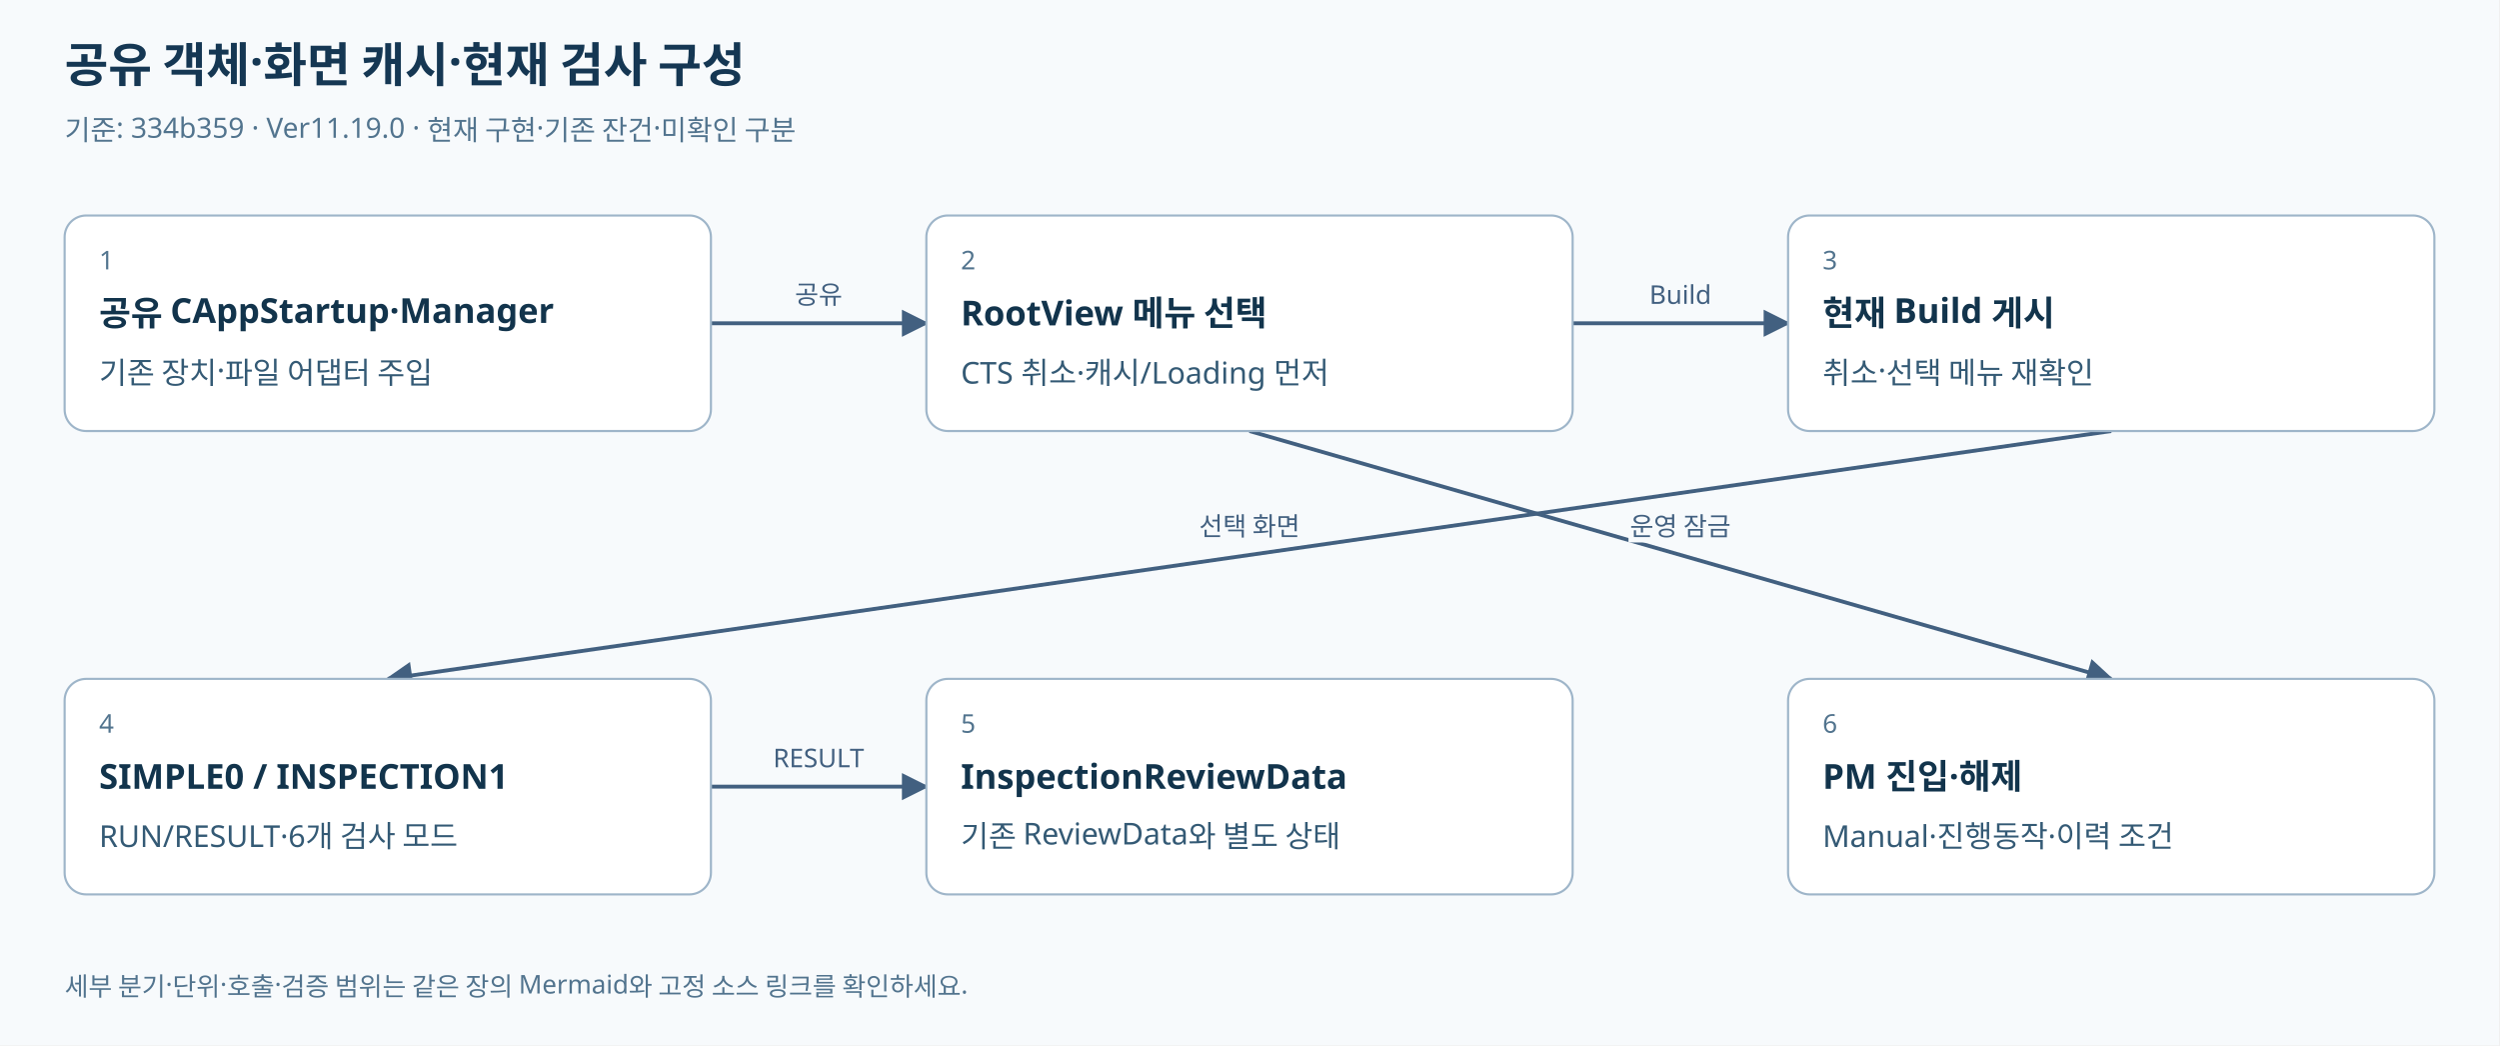
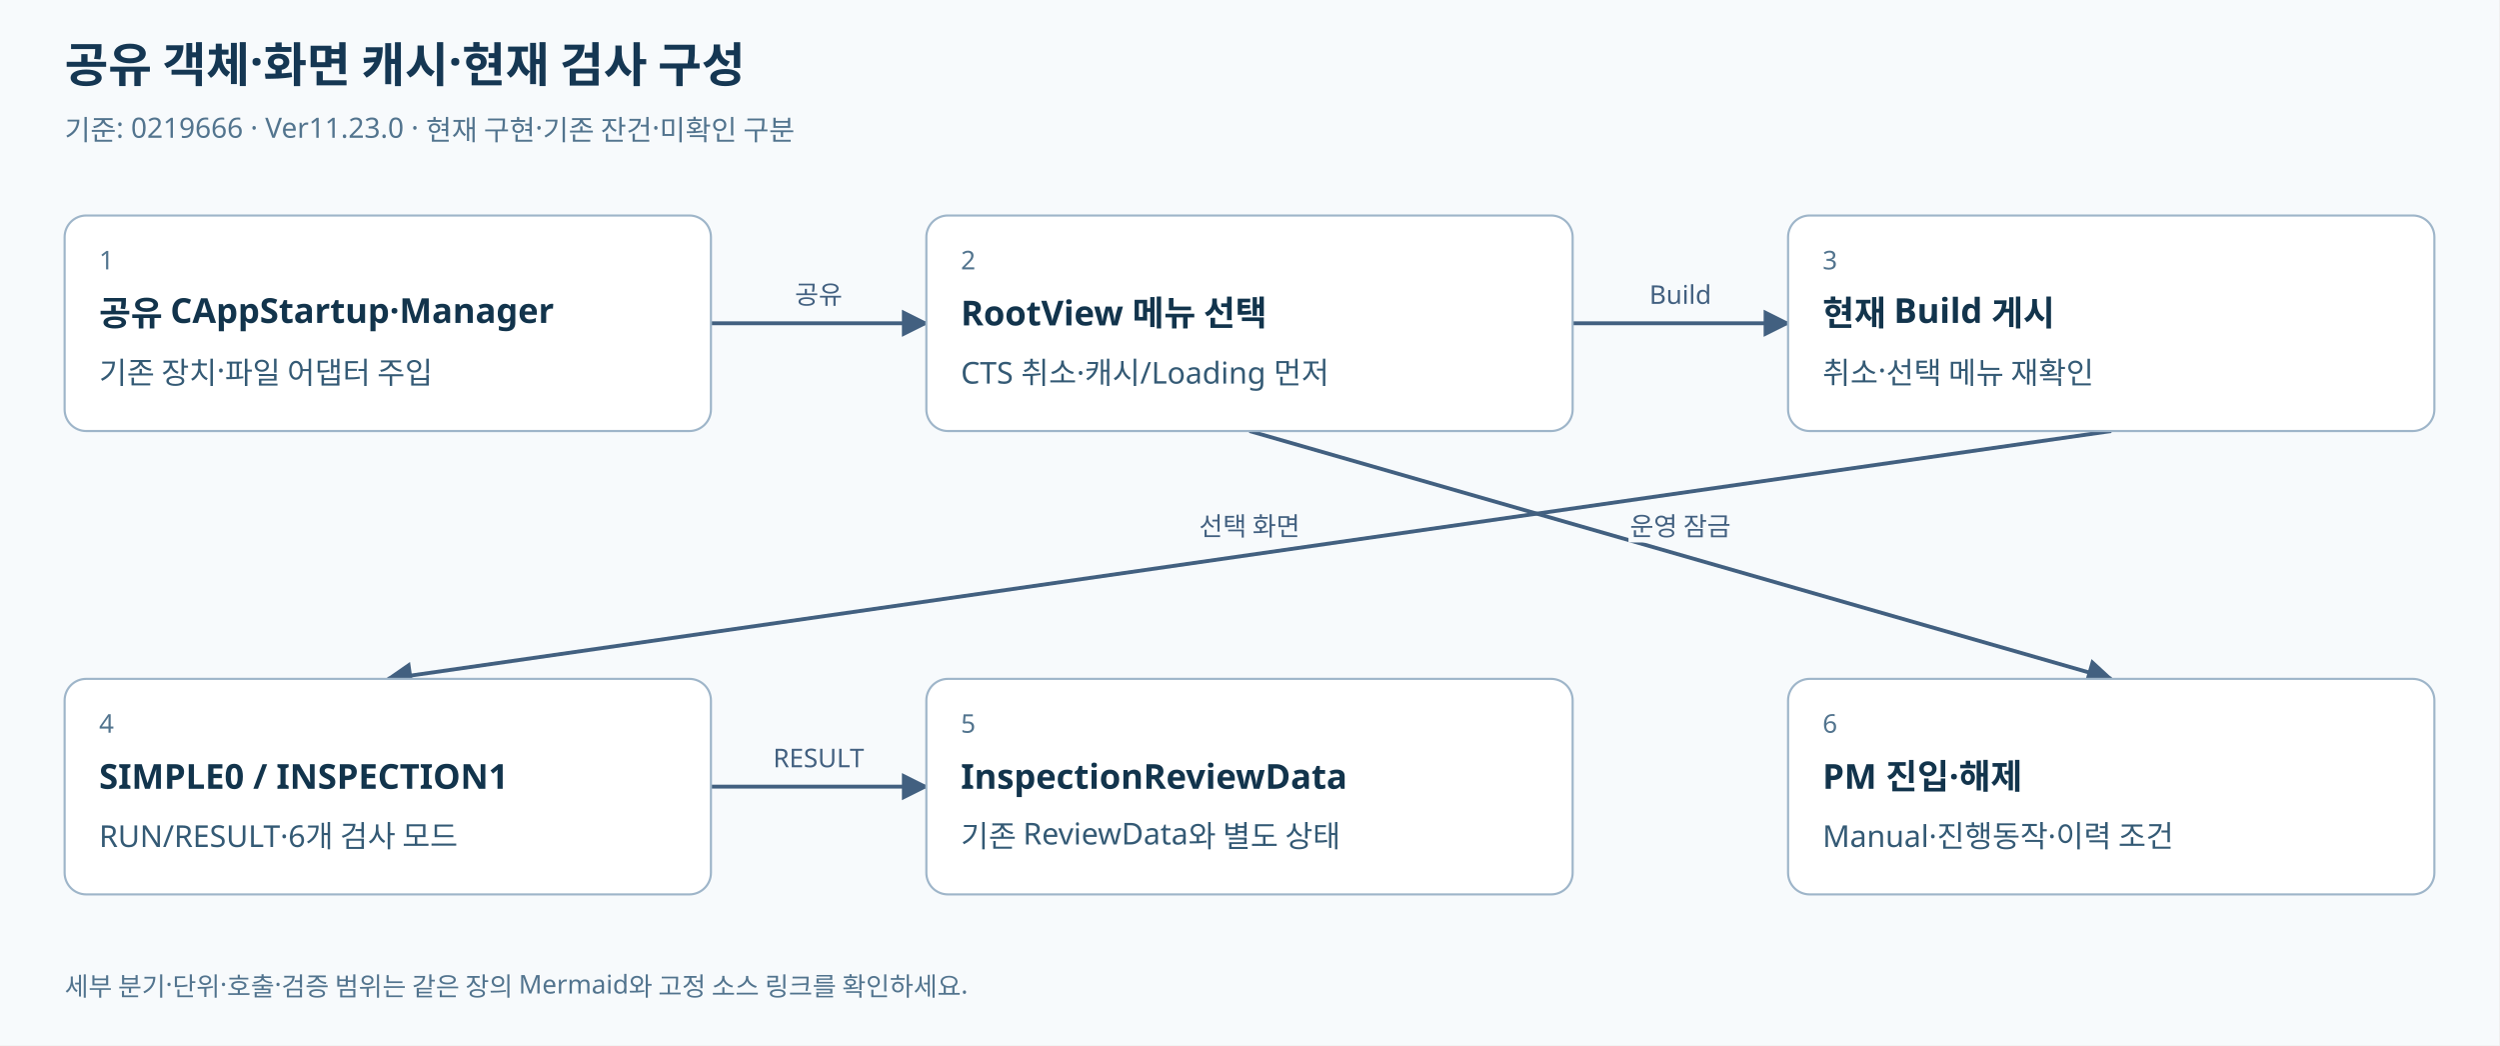
<svg xmlns="http://www.w3.org/2000/svg" width="1160" height="485" viewBox="0 0 1160 485" role="img" aria-label="공유 객체·화면 캐시·현재 검사 구성">
  <defs>
    <marker id="arrow" viewBox="0 0 10 10" refX="9" refY="5" markerWidth="7" markerHeight="7" orient="auto">
      <path d="M0 0 L10 5 L0 10z" fill="#426080" />
    </marker>
  </defs>
  <rect width="1160" height="485" fill="#f7fafc" />
  <g font-family="Malgun Gothic,Segoe UI,sans-serif">
    <text x="30" y="38" font-size="22" font-weight="bold" fill="#153753">공유 객체·화면 캐시·현재 검사 구성</text>
-     <text x="30" y="65" font-size="13" fill="#52748e">기준: 334b359 · Ver11.19.0 · 현재 구현·기존 잔건·미확인 구분</text>
+     <text x="30" y="65" font-size="13" fill="#52748e">기준: 0219666 · Ver11.23.0 · 현재 구현·기존 잔건·미확인 구분</text>
    <path d="M330 150 L430 150" fill="none" stroke="#426080" stroke-width="1.8" marker-end="url(#arrow)" />
    <text x="380" y="141" text-anchor="middle" font-size="12" fill="#426080" paint-order="stroke" stroke="#f7fafc" stroke-width="5">공유</text>
    <path d="M730 150 L830 150" fill="none" stroke="#426080" stroke-width="1.8" marker-end="url(#arrow)" />
    <text x="780" y="141" text-anchor="middle" font-size="12" fill="#426080" paint-order="stroke" stroke="#f7fafc" stroke-width="5">Build</text>
    <path d="M980 200 L180 315" fill="none" stroke="#426080" stroke-width="1.8" marker-end="url(#arrow)" />
    <text x="580" y="248.5" text-anchor="middle" font-size="12" fill="#426080" paint-order="stroke" stroke="#f7fafc" stroke-width="5">선택 화면</text>
    <path d="M330 365 L430 365" fill="none" stroke="#426080" stroke-width="1.8" marker-end="url(#arrow)" />
    <text x="380" y="356" text-anchor="middle" font-size="12" fill="#426080" paint-order="stroke" stroke="#f7fafc" stroke-width="5">RESULT</text>
    <path d="M580 200 L980 315" fill="none" stroke="#426080" stroke-width="1.8" marker-end="url(#arrow)" />
    <text x="780" y="248.5" text-anchor="middle" font-size="12" fill="#426080" paint-order="stroke" stroke="#f7fafc" stroke-width="5">운영 잠금</text>
    <rect x="30" y="100" width="300" height="100" rx="10" fill="white" stroke="#9eb5c9" />
    <text x="46" y="125" font-size="12" fill="#52748e">1</text>
    <text x="46" y="151" font-size="16" font-weight="bold" fill="#12344c">공유 CAppStartup·Manager</text>
    <text x="46" y="178" font-size="14" fill="#345a75">기존 장치·파일 어댑터 주입</text>
    <rect x="430" y="100" width="300" height="100" rx="10" fill="white" stroke="#9eb5c9" />
    <text x="446" y="125" font-size="12" fill="#52748e">2</text>
    <text x="446" y="151" font-size="16" font-weight="bold" fill="#12344c">RootView 메뉴 선택</text>
    <text x="446" y="178" font-size="14" fill="#345a75">CTS 취소·캐시/Loading 먼저</text>
    <rect x="830" y="100" width="300" height="100" rx="10" fill="white" stroke="#9eb5c9" />
    <text x="846" y="125" font-size="12" fill="#52748e">3</text>
    <text x="846" y="151" font-size="16" font-weight="bold" fill="#12344c">현재 Build 게시</text>
    <text x="846" y="178" font-size="14" fill="#345a75">취소·선택 메뉴 재확인</text>
    <rect x="30" y="315" width="300" height="100" rx="10" fill="white" stroke="#9eb5c9" />
    <text x="46" y="340" font-size="12" fill="#52748e">4</text>
    <text x="46" y="366" font-size="16" font-weight="bold" fill="#12344c">SIMPLE0 / INSPECTION1</text>
    <text x="46" y="393" font-size="14" fill="#345a75">RUN/RESULT·6개 검사 모드</text>
    <rect x="430" y="315" width="300" height="100" rx="10" fill="white" stroke="#9eb5c9" />
    <text x="446" y="340" font-size="12" fill="#52748e">5</text>
    <text x="446" y="366" font-size="16" font-weight="bold" fill="#12344c">InspectionReviewData</text>
    <text x="446" y="393" font-size="14" fill="#345a75">기존 ReviewData와 별도 상태</text>
    <rect x="830" y="315" width="300" height="100" rx="10" fill="white" stroke="#9eb5c9" />
    <text x="846" y="340" font-size="12" fill="#52748e">6</text>
    <text x="846" y="366" font-size="16" font-weight="bold" fill="#12344c">PM 진입·해제</text>
    <text x="846" y="393" font-size="14" fill="#345a75">Manual·진행동작·이력 조건</text>
    <text x="30" y="462" font-size="12" fill="#52748e">세부 분기·단위·호출·검증 범위는 같은 장의 Mermaid와 고정 소스 링크를 확인하세요.</text>
  </g>
</svg>
